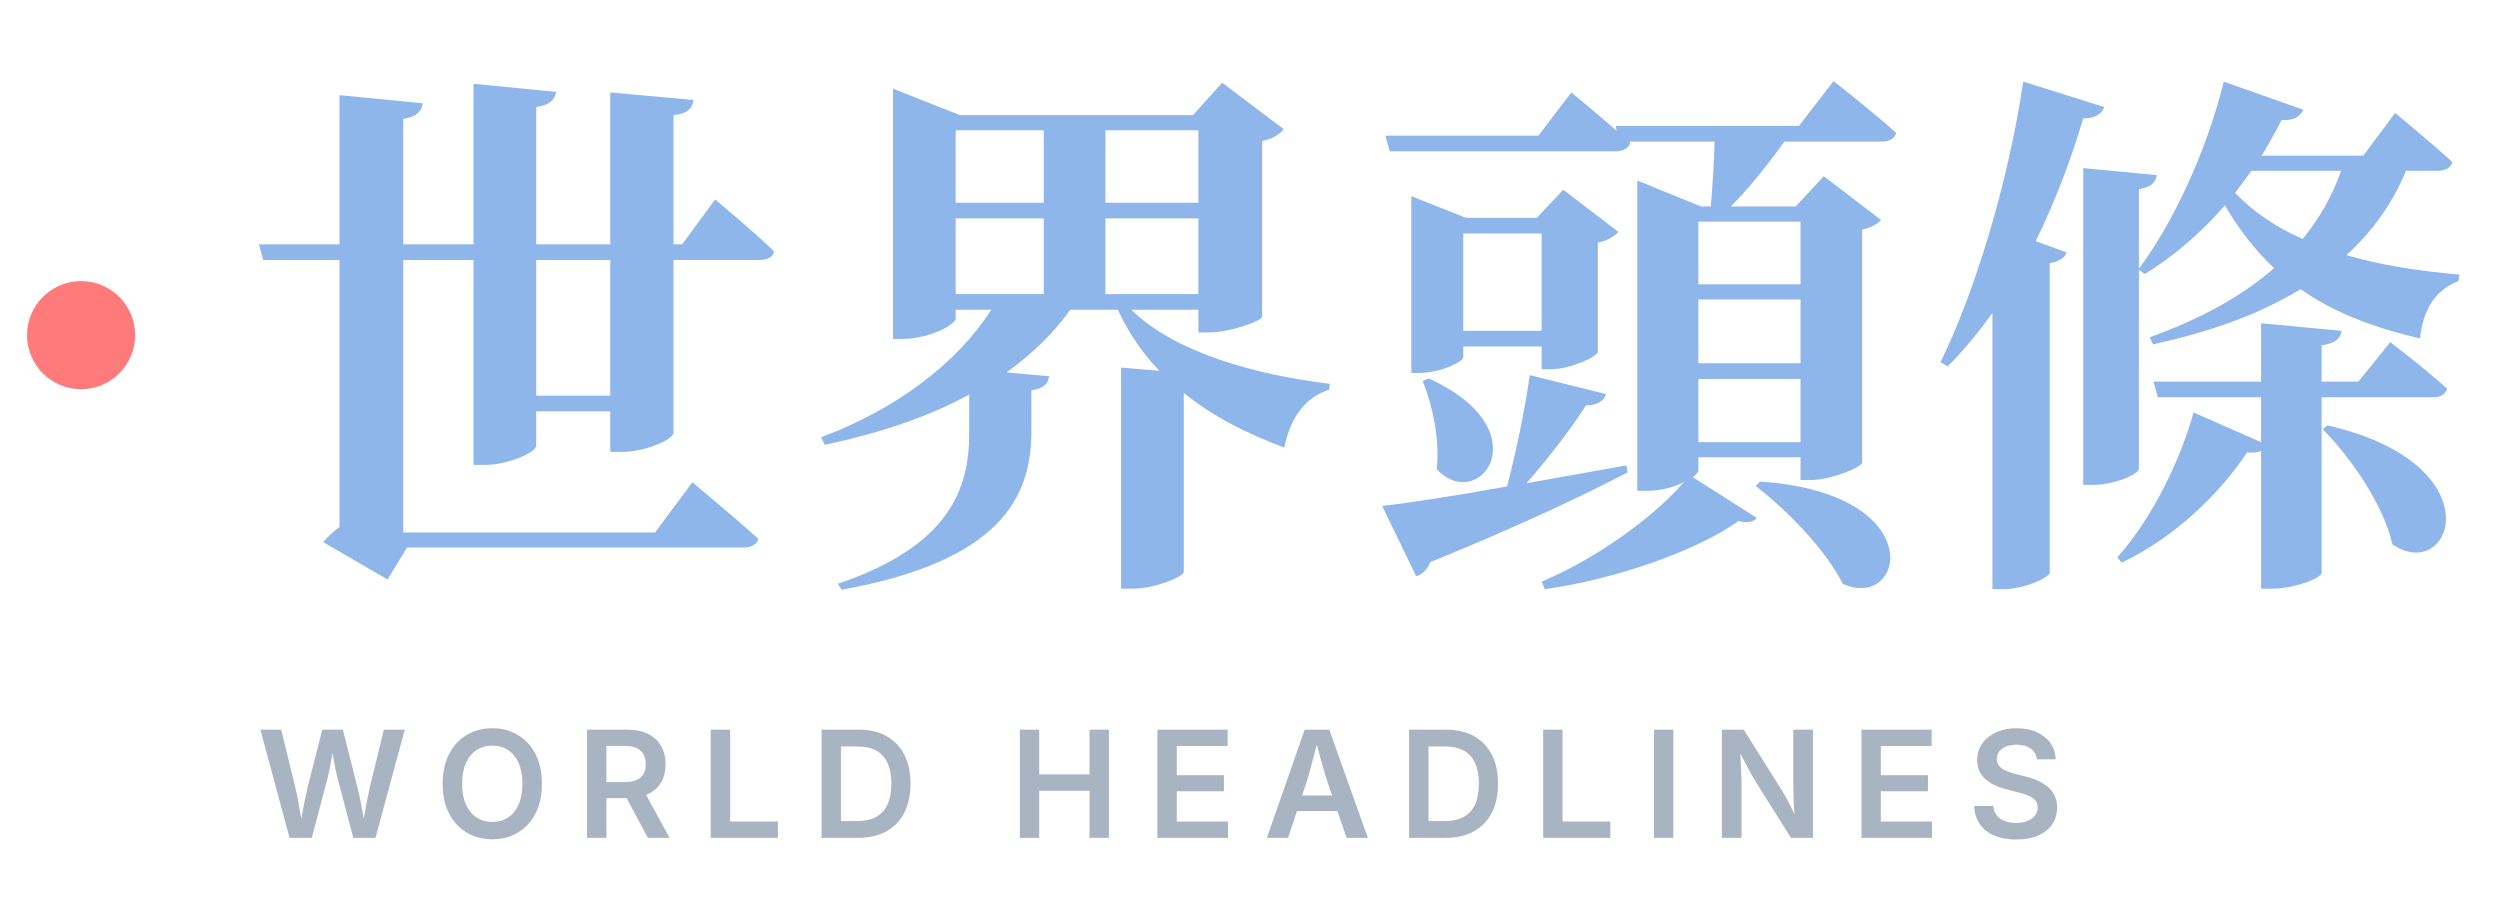
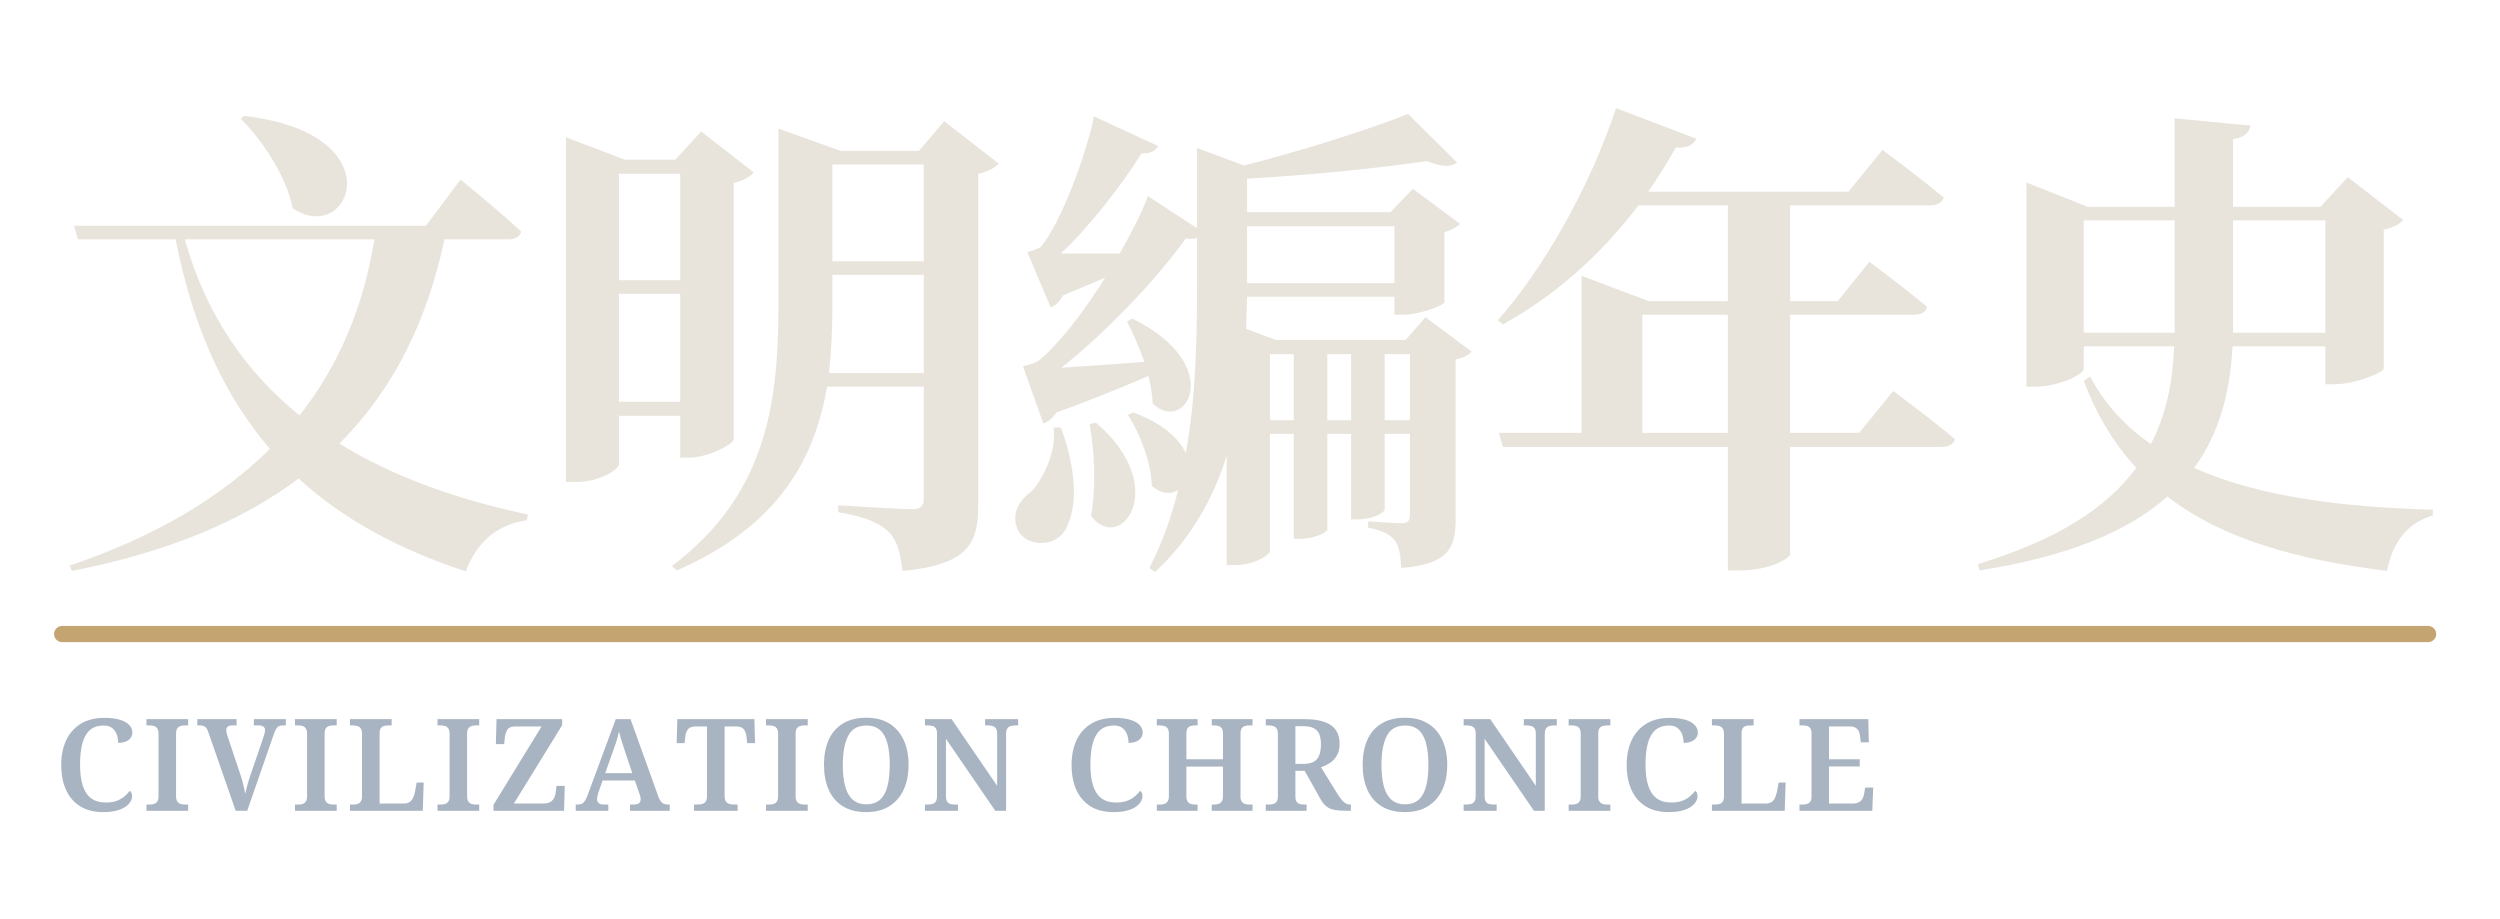
<svg xmlns="http://www.w3.org/2000/svg" viewBox="0 0 185 68" width="185" height="68" role="img" aria-label="文明編年史">
-   <rect x="2" y="20.8" width="8" height="8" rx="4" fill="#FF7A7A" />
-   <path fill="#8EB6EA" d="M51.32 7.4 45.16 6.84V18.08H39.68V7.92C40.76 7.76 41.04 7.36 41.16 6.8L35.04 6.2V18.08H29.84V8.8C30.84 8.64 31.2 8.24 31.28 7.64L25.12 7.04V18.08H19.16L19.48 19.24H25.12V39.0C24.68 39.32 24.2 39.76 23.92 40.12L28.68 42.88L30.12 40.52H54.96C55.56 40.52 56.0 40.32 56.12 39.88C54.28 38.2 51.24 35.72 51.24 35.68L48.48 39.4H29.84V19.24H35.04V34.4H35.88C37.68 34.4 39.68 33.44 39.68 33.0V30.44H45.16V33.44H46.0C47.84 33.44 49.84 32.48 49.84 32.04V19.24H56.2C56.76 19.24 57.2 19.04 57.28 18.6C55.68 17.04 52.92 14.76 52.92 14.76L50.48 18.08H49.84V8.52C50.96 8.4 51.24 7.96 51.32 7.4ZM39.68 29.28V19.24H45.16V29.28ZM77.24 16.16V21.76H70.72V16.16ZM77.24 15.0H70.72V9.64H77.24ZM81.8 16.16H88.68V21.76H81.8ZM81.8 15.0V9.64H88.68V15.0ZM82.96 27.2V43.56H83.88C85.44 43.56 87.6 42.68 87.6 42.32V29.08C89.72 30.8 92.24 32.08 95.04 33.12C95.48 30.88 96.64 29.36 98.36 28.84L98.4 28.4C93.04 27.76 86.96 26.12 83.72 22.92H88.68V24.6H89.48C91.0 24.6 93.36 23.76 93.4 23.44V10.44C94.2 10.28 94.76 9.88 95.0 9.56L90.44 6.12L88.28 8.52H71.04L66.08 6.56V25.08H66.8C68.72 25.08 70.72 24.04 70.72 23.56V22.92H73.36C70.8 26.88 66.4 30.24 60.76 32.36L61.04 32.92C65.12 32.04 68.72 30.84 71.72 29.2V32.08C71.72 36.16 70.28 40.4 62.0 43.2L62.28 43.64C74.08 41.52 76.24 36.76 76.32 32.16V28.88C77.28 28.76 77.56 28.36 77.64 27.84L74.48 27.56C76.36 26.2 77.96 24.68 79.2 22.92H82.72C83.52 24.64 84.56 26.16 85.8 27.44ZM105.72 28.0 105.28 28.2C106.0 29.96 106.56 32.52 106.32 34.72C109.44 38.08 114.16 31.84 105.72 28.0ZM130.24 35.64 129.92 35.96C132.2 37.72 135.12 40.68 136.36 43.2C140.96 45.28 142.92 36.48 130.24 35.64ZM121.16 15.28V36.32H121.88C122.88 36.32 123.92 36.04 124.6 35.68C122.32 38.36 117.92 41.44 114.08 43.04L114.32 43.6C119.48 42.88 125.6 40.76 128.64 38.56C129.32 38.72 129.76 38.64 130.0 38.32L125.28 35.32C125.52 35.12 125.68 34.92 125.68 34.8V33.84H133.24V35.52H134.0C135.52 35.52 137.76 34.56 137.8 34.24V17.0C138.48 16.84 138.96 16.56 139.2 16.28L134.96 13.04L132.88 15.28H128.08C129.4 13.96 130.84 12.16 132.04 10.48H139.2C139.8 10.48 140.2 10.28 140.32 9.84C138.6 8.28 135.68 6.0 135.68 6.0L133.12 9.32H119.56L119.64 9.68C118.08 8.32 116.28 6.84 116.28 6.84L113.84 10.04H102.52L102.84 11.2H119.52C120.08 11.2 120.52 11.0 120.64 10.56L120.56 10.48H126.88C126.84 12.04 126.72 13.92 126.6 15.28H125.88L121.16 13.36ZM104.44 16.12V27.6H105.0C106.6 27.6 108.28 26.76 108.28 26.44V25.64H114.08V27.32H114.8C116.2 27.32 118.2 26.4 118.24 26.04V17.96C119.0 17.8 119.52 17.44 119.76 17.16L115.68 14.04L113.72 16.12H108.48L104.44 14.52ZM108.28 24.48V17.28H114.08V24.48ZM102.28 37.44 104.8 42.64C105.24 42.52 105.64 42.12 105.84 41.6C112.72 38.8 117.36 36.56 120.44 34.96L120.36 34.44L112.96 35.76C114.64 33.84 116.32 31.64 117.36 30.0C118.24 30.0 118.72 29.64 118.84 29.16L113.2 27.76C112.88 30.12 112.2 33.44 111.52 36.0C107.52 36.72 104.12 37.24 102.28 37.44ZM125.68 22.16H133.24V26.88H125.68ZM125.68 21.04V16.4H133.24V21.04ZM125.68 28.04H133.24V32.72H125.68ZM172.24 31.48 171.88 31.76C174.0 33.92 176.36 37.32 177.04 40.28C181.44 43.28 184.76 34.36 172.24 31.48ZM173.24 12.64C172.6 14.48 171.64 16.16 170.4 17.68C168.36 16.8 166.72 15.64 165.4 14.28L166.6 12.64ZM170.44 8.12 164.56 6.04C163.24 11.36 160.76 16.56 158.28 19.88V14.0C159.24 13.84 159.52 13.48 159.6 12.96L154.16 12.44V35.88H154.92C156.48 35.88 158.28 35.08 158.28 34.68V19.96L158.72 20.28C160.84 18.96 162.84 17.28 164.64 15.2C165.68 16.96 166.84 18.48 168.28 19.84C165.92 21.92 162.84 23.6 159.08 24.96L159.32 25.48C163.56 24.56 167.24 23.24 170.24 21.4C172.52 23.0 175.4 24.2 179.08 25.04C179.32 22.88 180.2 21.48 181.92 20.8L182.0 20.32C178.84 20.04 176.08 19.6 173.64 18.88C175.56 17.12 177.04 15.08 178.04 12.64H180.36C180.92 12.64 181.36 12.44 181.48 12.0C179.88 10.52 177.24 8.36 177.24 8.36L174.88 11.52H167.36C167.88 10.68 168.36 9.8 168.84 8.88C169.72 8.96 170.24 8.6 170.44 8.12ZM176.88 25.32 174.52 28.24H171.8V25.56C172.84 25.4 173.2 25.04 173.28 24.48L167.32 23.92V28.24H159.36L159.68 29.4H167.32V32.72L162.32 30.52C161.44 33.8 159.32 38.32 156.68 41.24L157.0 41.64C161.04 39.72 164.36 36.4 166.28 33.48C166.76 33.52 167.08 33.48 167.32 33.36V43.56H168.12C169.84 43.56 171.8 42.76 171.8 42.4V29.4H180.0C180.6 29.4 180.96 29.2 181.08 28.76C179.52 27.32 176.88 25.32 176.88 25.32ZM152.92 18.68 150.64 17.84C152.0 15.08 153.2 12.0 154.16 8.76C155.08 8.76 155.56 8.4 155.72 7.92L149.72 6.04C148.6 13.56 146.16 21.56 143.6 26.8L144.12 27.12C145.32 25.92 146.4 24.6 147.44 23.16V43.6H148.2C149.84 43.6 151.64 42.72 151.68 42.4V19.48C152.44 19.32 152.8 19.08 152.92 18.68Z" />
-   <path fill="#A9B4C3" d="M21.427 62.0 19.268 53.997H20.809L21.85 58.257Q21.96 58.718 22.053 59.228Q22.146 59.738 22.235 60.254Q22.324 60.77 22.407 61.264H22.173Q22.265 60.77 22.357 60.254Q22.449 59.738 22.55 59.228Q22.652 58.718 22.765 58.257L23.849 53.997H25.373L26.449 58.257Q26.567 58.718 26.666 59.228Q26.766 59.738 26.861 60.254Q26.957 60.77 27.049 61.264H26.803Q26.891 60.77 26.979 60.254Q27.067 59.738 27.164 59.228Q27.262 58.718 27.366 58.257L28.406 53.997H29.954L27.788 62.0H26.144L24.978 57.581Q24.819 56.961 24.696 56.237Q24.574 55.512 24.436 54.699H24.779Q24.63 55.484 24.522 56.197Q24.414 56.909 24.239 57.581L23.074 62.0ZM36.432 62.107Q35.383 62.107 34.551 61.619Q33.719 61.131 33.238 60.212Q32.756 59.293 32.756 58.004Q32.756 56.708 33.238 55.788Q33.719 54.867 34.551 54.379Q35.383 53.89 36.432 53.89Q37.481 53.89 38.31 54.379Q39.14 54.867 39.62 55.788Q40.101 56.708 40.101 58.004Q40.101 59.295 39.62 60.214Q39.14 61.133 38.31 61.62Q37.481 62.107 36.432 62.107ZM36.432 60.822Q37.084 60.822 37.586 60.498Q38.088 60.174 38.374 59.544Q38.66 58.914 38.66 58.004Q38.66 57.085 38.374 56.454Q38.088 55.823 37.586 55.499Q37.084 55.175 36.432 55.175Q35.778 55.175 35.274 55.501Q34.771 55.826 34.484 56.457Q34.197 57.088 34.197 58.004Q34.197 58.914 34.484 59.542Q34.771 60.171 35.274 60.496Q35.778 60.822 36.432 60.822ZM43.44 62.0V53.997H46.434Q47.353 53.997 47.981 54.319Q48.608 54.64 48.93 55.217Q49.252 55.794 49.252 56.557Q49.252 57.323 48.927 57.887Q48.602 58.45 47.97 58.756Q47.337 59.062 46.411 59.062H44.276V57.874H46.221Q46.766 57.874 47.11 57.72Q47.455 57.567 47.62 57.273Q47.786 56.98 47.786 56.557Q47.786 56.127 47.62 55.825Q47.455 55.522 47.109 55.36Q46.763 55.198 46.214 55.198H44.874V62.0ZM47.941 62.0 45.999 58.371H47.566L49.548 62.0ZM52.596 62.0V53.997H54.03V60.792H57.566V62.0ZM63.504 62.0H61.477V60.757H63.431Q64.272 60.757 64.834 60.451Q65.397 60.144 65.679 59.528Q65.961 58.912 65.961 57.99Q65.961 57.073 65.679 56.462Q65.396 55.851 64.844 55.546Q64.291 55.24 63.47 55.24H61.438V53.997H63.557Q64.751 53.997 65.605 54.476Q66.459 54.955 66.919 55.85Q67.378 56.746 67.378 57.99Q67.378 59.24 66.918 60.138Q66.458 61.037 65.59 61.519Q64.723 62.0 63.504 62.0ZM62.229 53.997V62.0H60.795V53.997ZM75.467 62.0V53.997H76.901V57.305H80.625V53.997H82.06V62.0H80.625V58.513H76.901V62.0ZM85.648 62.0V53.997H90.846V55.205H87.083V57.363H90.57V58.555H87.083V60.792H90.869V62.0ZM93.75 62.0 96.544 53.997H98.367L101.22 62.0H99.647L98.226 57.844Q98.018 57.198 97.791 56.386Q97.564 55.573 97.289 54.533H97.591Q97.324 55.58 97.105 56.399Q96.886 57.219 96.693 57.844L95.318 62.0ZM95.377 60.017V58.862H99.592V60.017ZM106.98 62.0H104.954V60.757H106.908Q107.748 60.757 108.311 60.451Q108.873 60.144 109.155 59.528Q109.437 58.912 109.437 57.99Q109.437 57.073 109.155 56.462Q108.873 55.851 108.32 55.546Q107.767 55.24 106.946 55.24H104.914V53.997H107.034Q108.228 53.997 109.082 54.476Q109.936 54.955 110.395 55.85Q110.855 56.746 110.855 57.99Q110.855 59.24 110.395 60.138Q109.934 61.037 109.067 61.519Q108.199 62.0 106.98 62.0ZM105.706 53.997V62.0H104.272V53.997ZM114.194 62.0V53.997H115.628V60.792H119.164V62.0ZM123.828 53.997V62.0H122.394V53.997ZM127.417 62.0V53.997H129.037L131.807 58.404Q131.979 58.678 132.173 59.025Q132.367 59.371 132.575 59.799Q132.784 60.227 132.99 60.748H132.829Q132.788 60.296 132.76 59.82Q132.732 59.344 132.717 58.917Q132.702 58.49 132.702 58.195V53.997H134.159V62.0H132.532L130.035 58.033Q129.8 57.65 129.589 57.28Q129.378 56.909 129.136 56.442Q128.895 55.974 128.552 55.312H128.754Q128.787 55.897 128.815 56.421Q128.843 56.945 128.86 57.358Q128.878 57.771 128.878 58.026V62.0ZM137.748 62.0V53.997H142.946V55.205H139.182V57.363H142.669V58.555H139.182V60.792H142.969V62.0ZM149.198 62.124Q148.269 62.124 147.582 61.834Q146.896 61.544 146.511 60.991Q146.126 60.437 146.093 59.646H147.506Q147.541 60.066 147.768 60.345Q147.996 60.623 148.366 60.76Q148.736 60.898 149.186 60.898Q149.659 60.898 150.021 60.754Q150.383 60.609 150.588 60.348Q150.793 60.086 150.793 59.743Q150.793 59.43 150.612 59.226Q150.431 59.022 150.106 58.882Q149.781 58.741 149.346 58.633L148.437 58.396Q147.437 58.139 146.874 57.616Q146.311 57.094 146.311 56.246Q146.311 55.539 146.693 55.008Q147.076 54.477 147.737 54.183Q148.398 53.89 149.235 53.89Q150.09 53.89 150.733 54.185Q151.375 54.481 151.739 55Q152.102 55.52 152.118 56.191H150.728Q150.674 55.675 150.267 55.392Q149.861 55.109 149.214 55.109Q148.764 55.109 148.438 55.245Q148.111 55.382 147.937 55.619Q147.763 55.857 147.763 56.161Q147.763 56.497 147.969 56.712Q148.175 56.926 148.49 57.055Q148.805 57.184 149.126 57.264L149.874 57.456Q150.318 57.561 150.738 57.74Q151.158 57.92 151.495 58.191Q151.831 58.462 152.028 58.847Q152.225 59.232 152.225 59.754Q152.225 60.457 151.867 60.992Q151.508 61.527 150.831 61.826Q150.154 62.124 149.198 62.124Z" />
+   <path fill="#E8E4DC" d="M18.066 8.576 17.815 8.791C19.47 10.446 21.196 13.073 21.664 15.411C25.909 18.289 29.327 9.871 18.066 8.576ZM27.708 17.713C26.916 22.57 25.154 26.959 22.168 30.737C18.246 27.571 15.26 23.362 13.677 17.713ZM34.076 13.288 31.521 16.706H5.475L5.763 17.713H12.994C14.289 24.333 16.663 29.37 19.973 33.219C16.412 36.745 11.555 39.695 5.151 41.853L5.331 42.249C12.454 40.846 17.923 38.543 22.096 35.413C25.477 38.507 29.651 40.702 34.471 42.285C35.263 40.126 36.81 38.795 38.968 38.507L39.076 38.076C33.968 36.996 29.183 35.341 25.118 32.823C29.183 28.758 31.629 23.649 32.888 17.713H37.565C38.105 17.713 38.465 17.534 38.573 17.138C36.918 15.591 34.076 13.288 34.076 13.288Z M68.36 12.173V19.332H61.597V12.173ZM57.604 11.166V22.678C57.604 30.197 56.56 36.709 49.725 41.889L50.085 42.213C57.676 38.903 60.302 33.902 61.201 28.614H68.36V36.852C68.36 37.428 68.18 37.68 67.497 37.68C66.562 37.68 62.029 37.392 62.029 37.392V37.896C64.079 38.255 65.051 38.687 65.734 39.335C66.382 39.946 66.634 40.918 66.777 42.249C71.778 41.781 72.39 40.126 72.39 37.32V12.857C73.145 12.713 73.649 12.389 73.901 12.101L69.871 8.971L68.001 11.166H62.209L57.604 9.511ZM68.36 20.34V27.607H61.345C61.525 25.952 61.597 24.297 61.597 22.642V20.34ZM45.804 12.857H50.337V20.735H45.804ZM41.882 11.813V35.665H42.566C44.545 35.665 45.804 34.658 45.804 34.37V30.773H50.337V33.866H50.984C52.423 33.866 54.258 32.859 54.294 32.535V13.54C55.013 13.36 55.553 13.073 55.769 12.749L51.884 9.727L49.977 11.813H46.235L41.882 10.159ZM45.804 21.743H50.337V29.729H45.804Z M78.505 31.636H77.966C78.218 33.399 77.138 35.521 76.347 36.349C75.34 37.068 74.8 38.112 75.34 39.263C75.987 40.45 77.858 40.45 78.649 39.479C79.657 38.112 79.873 35.341 78.505 31.636ZM81.096 31.276 80.628 31.384C80.988 33.291 81.132 35.953 80.736 38.184C82.93 41.062 86.672 36.025 81.096 31.276ZM83.794 23.577 83.398 23.793C83.83 24.621 84.298 25.7 84.693 26.779C82.391 26.959 80.196 27.103 78.541 27.211C81.923 24.549 85.737 20.484 87.751 17.641C88.075 17.713 88.363 17.677 88.579 17.605V20.951C88.579 24.945 88.507 29.334 87.751 33.543C87.284 32.499 86.096 31.348 83.866 30.521L83.47 30.701C84.334 32.068 85.197 34.19 85.233 35.953C85.916 36.565 86.636 36.601 87.176 36.277C86.672 38.291 85.988 40.234 85.053 42.033L85.485 42.321C88.147 39.838 89.802 36.852 90.773 33.723V41.817H91.349C92.932 41.817 93.939 41.026 93.975 40.81V32.104H95.738V39.874H96.17C97.393 39.874 98.22 39.335 98.22 39.191V32.104H99.983V38.435H100.415C101.674 38.435 102.465 37.896 102.465 37.716V32.104H104.336V38.076C104.336 38.471 104.228 38.723 103.76 38.723C103.221 38.723 101.242 38.579 101.242 38.579V39.047C102.393 39.263 102.861 39.587 103.221 39.982C103.545 40.45 103.652 41.134 103.688 42.033C107.214 41.745 107.718 40.558 107.718 38.363V26.599C108.293 26.491 108.725 26.24 108.905 26.024L105.487 23.47L104.012 25.16H94.407L92.212 24.333L92.284 21.959H103.185V23.29H103.832C105.02 23.29 106.854 22.606 106.89 22.354V17.174C107.43 17.03 107.862 16.778 108.041 16.562L104.552 13.972L102.897 15.699H92.284V13.216C96.997 12.965 102.141 12.425 105.595 11.921C106.602 12.353 107.394 12.389 107.826 12.029L104.192 8.432C101.422 9.547 96.457 11.13 92.068 12.245L88.579 10.95V16.886L84.945 14.512C84.513 15.699 83.758 17.174 82.859 18.757H78.505C80.664 16.742 83.038 13.648 84.477 11.346C85.161 11.382 85.557 11.13 85.701 10.806L80.952 8.612C80.412 11.346 78.541 16.454 77.03 18.253C76.779 18.469 76.023 18.649 76.023 18.649L77.75 22.75C78.11 22.606 78.398 22.318 78.685 21.851L81.779 20.555C80.232 23.038 78.398 25.412 76.887 26.671C76.563 26.923 75.699 27.103 75.699 27.103L77.21 31.348C77.57 31.204 77.894 30.952 78.182 30.521C80.808 29.585 83.218 28.578 84.981 27.823C85.161 28.542 85.269 29.226 85.305 29.873C87.787 32.212 90.773 26.995 83.794 23.577ZM93.975 31.096V26.204H95.738V31.096ZM92.284 20.951V16.742H103.185V20.951ZM104.336 31.096H102.465V26.204H104.336ZM99.983 31.096H98.22V26.204H99.983Z M119.59 8C117.575 14.08 114.049 20.088 110.848 23.685L111.207 24.009C114.913 21.959 118.33 19.045 121.245 15.195H127.864V22.282H122.0L117.035 20.412V32.032H110.92L111.207 33.075H127.864V42.213H128.691C131.066 42.213 132.433 41.277 132.469 41.026V33.075H143.621C144.161 33.075 144.557 32.895 144.665 32.499C142.938 31.024 140.096 28.938 140.096 28.938L137.577 32.032H132.469V23.29H141.607C142.146 23.29 142.506 23.11 142.614 22.714C140.995 21.347 138.333 19.368 138.333 19.368L135.995 22.282H132.469V15.195H142.83C143.334 15.195 143.729 15.015 143.837 14.62C142.038 13.109 139.304 11.094 139.304 11.094L136.786 14.188H121.964C122.684 13.145 123.367 12.065 124.015 10.914C124.878 10.986 125.346 10.698 125.526 10.266ZM127.864 32.032H121.532V23.29H127.864Z M160.926 8.755V15.303H154.486L149.953 13.504V28.614H150.601C152.327 28.614 154.198 27.715 154.198 27.283V25.628H160.89C160.782 28.326 160.278 30.737 159.163 32.859C157.292 31.564 155.745 29.909 154.666 27.859L154.198 28.182C155.17 30.773 156.465 32.859 158.084 34.622C155.853 37.644 152.148 39.982 146.355 41.745L146.499 42.213C153.047 41.17 157.472 39.335 160.386 36.745C164.487 39.91 169.991 41.421 176.647 42.249C177.043 40.126 178.158 38.687 180.029 38.148V37.716C173.409 37.536 167.149 36.78 162.365 34.622C164.199 32.14 165.027 29.118 165.207 25.628H172.078V28.434H172.798C174.273 28.434 176.359 27.571 176.395 27.283V16.994C177.115 16.85 177.618 16.562 177.834 16.274L173.733 13.109L171.718 15.303H165.243V10.302C166.142 10.159 166.43 9.799 166.538 9.295ZM172.078 16.31V24.621H165.243V24.549V16.31ZM154.198 24.621V16.31H160.926V24.549V24.621Z" />
+   <rect x="4.00" y="46.32" width="176.28" height="1.2" rx="0.6" fill="#c4a572" />
+   <path fill="#A9B4C3" d="M7.624 60.095Q6.609 60.095 5.918 59.658Q5.228 59.221 4.88 58.437Q4.531 57.654 4.531 56.599Q4.531 55.573 4.893 54.789Q5.256 54.005 5.967 53.564Q6.679 53.122 7.724 53.122Q8.422 53.122 8.882 53.265Q9.342 53.408 9.569 53.655Q9.797 53.903 9.797 54.21Q9.797 54.545 9.517 54.759Q9.237 54.974 8.745 54.974Q8.745 54.669 8.646 54.375Q8.546 54.081 8.313 53.886Q8.079 53.69 7.675 53.69Q7.034 53.69 6.648 54.03Q6.263 54.37 6.093 55.02Q5.924 55.67 5.924 56.599Q5.924 57.486 6.117 58.112Q6.309 58.739 6.73 59.063Q7.152 59.386 7.832 59.386Q8.315 59.386 8.649 59.257Q8.984 59.127 9.216 58.927Q9.448 58.726 9.61 58.517Q9.682 58.571 9.729 58.677Q9.776 58.782 9.776 58.911Q9.776 59.105 9.661 59.311Q9.546 59.517 9.296 59.694Q9.046 59.872 8.634 59.983Q8.221 60.095 7.624 60.095Z M10.839 60.0V59.536H11.099Q11.27 59.536 11.413 59.487Q11.556 59.438 11.644 59.307Q11.731 59.177 11.731 58.938V54.3Q11.731 54.044 11.644 53.912Q11.556 53.779 11.413 53.73Q11.27 53.681 11.099 53.681H10.839V53.217H13.925V53.681H13.658Q13.483 53.681 13.338 53.732Q13.194 53.783 13.111 53.913Q13.029 54.044 13.029 54.303V58.931Q13.029 59.167 13.115 59.301Q13.201 59.434 13.345 59.485Q13.49 59.536 13.658 59.536H13.925V60.0Z M15.407 54.154Q15.344 53.964 15.257 53.862Q15.169 53.76 15.054 53.72Q14.939 53.681 14.784 53.681H14.602V53.217H17.509V53.681H17.205Q16.978 53.681 16.859 53.77Q16.741 53.858 16.741 54.048Q16.741 54.102 16.754 54.171Q16.766 54.24 16.789 54.308Q16.811 54.375 16.83 54.454L17.821 57.422Q17.892 57.622 17.951 57.859Q18.009 58.095 18.064 58.321Q18.119 58.547 18.152 58.741Q18.19 58.554 18.241 58.339Q18.293 58.125 18.36 57.895Q18.427 57.665 18.507 57.439L19.501 54.531Q19.536 54.435 19.56 54.345Q19.585 54.255 19.599 54.178Q19.614 54.102 19.614 54.047Q19.614 53.862 19.493 53.771Q19.372 53.681 19.12 53.681H18.785V53.217H21.151V53.681H20.916Q20.749 53.681 20.636 53.735Q20.523 53.788 20.433 53.94Q20.343 54.091 20.242 54.391L18.293 60.0H17.442Z M21.83 60.0V59.536H22.091Q22.261 59.536 22.405 59.487Q22.548 59.438 22.635 59.307Q22.723 59.177 22.723 58.938V54.3Q22.723 54.044 22.635 53.912Q22.548 53.779 22.405 53.73Q22.261 53.681 22.091 53.681H21.83V53.217H24.916V53.681H24.649Q24.474 53.681 24.33 53.732Q24.185 53.783 24.103 53.913Q24.021 54.044 24.021 54.303V58.931Q24.021 59.167 24.106 59.301Q24.192 59.434 24.337 59.485Q24.481 59.536 24.649 59.536H24.916V60.0Z M25.896 60.0V59.536H26.157Q26.327 59.536 26.471 59.487Q26.614 59.438 26.701 59.306Q26.789 59.174 26.789 58.934V54.293Q26.789 54.04 26.699 53.91Q26.61 53.779 26.462 53.73Q26.314 53.681 26.129 53.681H25.896V53.217H28.982V53.681H28.736Q28.54 53.681 28.397 53.727Q28.254 53.773 28.172 53.899Q28.09 54.025 28.09 54.262V59.46H29.897Q30.141 59.46 30.303 59.352Q30.465 59.245 30.559 59.052Q30.653 58.859 30.702 58.622L30.834 57.91H31.352L31.286 60.0Z M32.375 60.0V59.536H32.636Q32.806 59.536 32.95 59.487Q33.093 59.438 33.18 59.307Q33.268 59.177 33.268 58.938V54.3Q33.268 54.044 33.18 53.912Q33.093 53.779 32.95 53.73Q32.806 53.681 32.636 53.681H32.375V53.217H35.461V53.681H35.194Q35.019 53.681 34.875 53.732Q34.73 53.783 34.648 53.913Q34.566 54.044 34.566 54.303V58.931Q34.566 59.167 34.651 59.301Q34.737 59.434 34.882 59.485Q35.026 59.536 35.194 59.536H35.461V60.0Z M36.515 60.0V59.562L40.077 53.757H38.135Q37.7 53.757 37.547 53.993Q37.394 54.229 37.356 54.591L37.309 55.064H36.695L36.743 53.217H41.601V53.665L38.029 59.46H40.211Q40.561 59.46 40.75 59.332Q40.939 59.204 41.025 59.003Q41.111 58.801 41.13 58.575L41.177 58.153H41.791L41.743 60.0Z M42.603 60.0V59.536H42.743Q42.923 59.536 43.047 59.481Q43.171 59.425 43.276 59.271Q43.382 59.116 43.489 58.826L45.567 53.217H46.66L48.732 58.985Q48.811 59.191 48.907 59.312Q49.003 59.433 49.135 59.485Q49.267 59.536 49.444 59.536H49.561V60.0H46.623V59.536H46.9Q47.137 59.536 47.273 59.446Q47.409 59.355 47.409 59.138Q47.409 59.067 47.396 59.002Q47.383 58.936 47.365 58.869Q47.347 58.802 47.322 58.746L46.973 57.753H44.594L44.285 58.638Q44.259 58.714 44.235 58.804Q44.211 58.893 44.197 58.976Q44.182 59.058 44.182 59.129Q44.182 59.332 44.31 59.434Q44.437 59.536 44.71 59.536H45.017V60.0ZM44.785 57.213H46.788L46.216 55.496Q46.139 55.252 46.062 55.025Q45.985 54.797 45.923 54.575Q45.86 54.353 45.81 54.132Q45.762 54.35 45.702 54.557Q45.642 54.764 45.575 54.978Q45.507 55.191 45.414 55.438Z M51.357 60.0V59.536H51.606Q51.805 59.536 51.965 59.493Q52.125 59.451 52.221 59.315Q52.317 59.18 52.317 58.91V53.757H51.5Q51.08 53.757 50.918 53.957Q50.756 54.157 50.718 54.471L50.657 54.992H50.074L50.121 53.217H55.826L55.873 54.992H55.29L55.232 54.471Q55.194 54.157 55.033 53.957Q54.871 53.757 54.444 53.757H53.622V58.893Q53.622 59.17 53.716 59.308Q53.81 59.447 53.974 59.491Q54.137 59.536 54.332 59.536H54.581V60.0Z M56.686 60.0V59.536H56.946Q57.117 59.536 57.26 59.487Q57.403 59.438 57.491 59.307Q57.578 59.177 57.578 58.938V54.3Q57.578 54.044 57.491 53.912Q57.403 53.779 57.26 53.73Q57.117 53.681 56.946 53.681H56.686V53.217H59.772V53.681H59.505Q59.33 53.681 59.185 53.732Q59.041 53.783 58.958 53.913Q58.876 54.044 58.876 54.303V58.931Q58.876 59.167 58.962 59.301Q59.048 59.434 59.192 59.485Q59.337 59.536 59.505 59.536H59.772V60.0Z M64.11 60.095Q63.055 60.095 62.36 59.658Q61.664 59.221 61.319 58.432Q60.974 57.644 60.974 56.59Q60.974 55.535 61.319 54.756Q61.664 53.977 62.365 53.545Q63.066 53.112 64.12 53.112Q65.124 53.112 65.816 53.545Q66.509 53.977 66.871 54.761Q67.234 55.544 67.234 56.599Q67.234 57.654 66.871 58.437Q66.509 59.221 65.812 59.658Q65.116 60.095 64.11 60.095ZM64.11 59.517Q64.75 59.517 65.129 59.169Q65.508 58.82 65.674 58.17Q65.84 57.519 65.84 56.599Q65.84 55.679 65.674 55.028Q65.508 54.376 65.129 54.033Q64.75 53.69 64.12 53.69Q63.162 53.69 62.765 54.452Q62.367 55.214 62.367 56.599Q62.367 57.519 62.538 58.17Q62.709 58.82 63.094 59.169Q63.478 59.517 64.11 59.517Z M68.447 60.0V59.536H68.639Q68.84 59.536 68.999 59.492Q69.157 59.448 69.248 59.309Q69.339 59.17 69.339 58.893V54.286Q69.339 54.018 69.245 53.891Q69.151 53.763 69 53.722Q68.848 53.681 68.67 53.681H68.447V53.217H70.418L73.788 58.149V54.286Q73.788 54.032 73.696 53.903Q73.604 53.773 73.455 53.727Q73.307 53.681 73.125 53.681H72.899V53.217H75.342V53.681H75.116Q74.931 53.681 74.778 53.732Q74.625 53.783 74.537 53.918Q74.45 54.054 74.45 54.324V60.0H73.652L70.001 54.675V58.893Q70.001 59.17 70.083 59.309Q70.165 59.448 70.318 59.492Q70.472 59.536 70.663 59.536H70.889V60.0Z M82.389 60.095Q81.374 60.095 80.683 59.658Q79.993 59.221 79.645 58.437Q79.296 57.654 79.296 56.599Q79.296 55.573 79.658 54.789Q80.021 54.005 80.732 53.564Q81.444 53.122 82.489 53.122Q83.187 53.122 83.647 53.265Q84.107 53.408 84.334 53.655Q84.562 53.903 84.562 54.21Q84.562 54.545 84.282 54.759Q84.002 54.974 83.51 54.974Q83.51 54.669 83.411 54.375Q83.311 54.081 83.078 53.886Q82.844 53.69 82.44 53.69Q81.799 53.69 81.413 54.03Q81.028 54.37 80.858 55.02Q80.689 55.67 80.689 56.599Q80.689 57.486 80.882 58.112Q81.074 58.739 81.495 59.063Q81.917 59.386 82.597 59.386Q83.08 59.386 83.414 59.257Q83.749 59.127 83.981 58.927Q84.213 58.726 84.375 58.517Q84.447 58.571 84.494 58.677Q84.541 58.782 84.541 58.911Q84.541 59.105 84.426 59.311Q84.311 59.517 84.061 59.694Q83.811 59.872 83.399 59.983Q82.986 60.095 82.389 60.095Z M85.604 60.0V59.536H85.864Q86.045 59.536 86.187 59.482Q86.328 59.427 86.412 59.294Q86.496 59.16 86.496 58.927V54.276Q86.496 54.032 86.404 53.903Q86.312 53.773 86.163 53.727Q86.015 53.681 85.833 53.681H85.604V53.217H88.621V53.681H88.416Q88.241 53.681 88.098 53.73Q87.955 53.779 87.875 53.907Q87.794 54.034 87.794 54.283V56.188H90.499V54.293Q90.499 54.04 90.416 53.91Q90.334 53.779 90.191 53.73Q90.048 53.681 89.856 53.681H89.671V53.217H92.689V53.681H92.429Q92.254 53.681 92.108 53.73Q91.961 53.779 91.879 53.91Q91.797 54.04 91.797 54.293V58.951Q91.797 59.178 91.884 59.308Q91.971 59.437 92.114 59.486Q92.257 59.536 92.429 59.536H92.689V60.0H89.671V59.536H89.86Q90.048 59.536 90.191 59.482Q90.334 59.427 90.416 59.289Q90.499 59.15 90.499 58.907V56.728H87.794V58.927Q87.794 59.16 87.875 59.294Q87.955 59.427 88.098 59.482Q88.241 59.536 88.416 59.536H88.621V60.0Z M93.669 60.0V59.536H93.878Q94.057 59.536 94.21 59.497Q94.364 59.457 94.463 59.328Q94.562 59.199 94.562 58.941V54.286Q94.562 54.018 94.459 53.891Q94.357 53.763 94.202 53.722Q94.046 53.681 93.878 53.681H93.669V53.217H96.539Q97.451 53.217 98.024 53.428Q98.596 53.639 98.864 54.043Q99.131 54.447 99.131 55.037Q99.131 55.554 98.931 55.902Q98.731 56.251 98.417 56.456Q98.104 56.662 97.752 56.773L98.975 58.752Q99.225 59.153 99.438 59.344Q99.651 59.536 99.925 59.536H99.967V60.0H99.721Q99.146 60.0 98.778 59.937Q98.411 59.873 98.171 59.688Q97.93 59.503 97.725 59.145L96.546 57.038H95.86V58.941Q95.86 59.199 95.95 59.328Q96.041 59.457 96.192 59.497Q96.344 59.536 96.526 59.536H96.687V60.0ZM96.439 56.527Q97.176 56.527 97.464 56.168Q97.752 55.81 97.752 55.096Q97.752 54.604 97.617 54.305Q97.481 54.007 97.187 53.872Q96.893 53.738 96.42 53.738H95.86V56.527Z M103.972 60.095Q102.917 60.095 102.222 59.658Q101.526 59.221 101.181 58.432Q100.836 57.644 100.836 56.59Q100.836 55.535 101.181 54.756Q101.526 53.977 102.227 53.545Q102.928 53.112 103.982 53.112Q104.986 53.112 105.678 53.545Q106.371 53.977 106.733 54.761Q107.096 55.544 107.096 56.599Q107.096 57.654 106.733 58.437Q106.371 59.221 105.674 59.658Q104.978 60.095 103.972 60.095ZM103.972 59.517Q104.612 59.517 104.991 59.169Q105.37 58.82 105.536 58.17Q105.702 57.519 105.702 56.599Q105.702 55.679 105.536 55.028Q105.37 54.376 104.991 54.033Q104.612 53.69 103.982 53.69Q103.024 53.69 102.627 54.452Q102.229 55.214 102.229 56.599Q102.229 57.519 102.4 58.17Q102.571 58.82 102.956 59.169Q103.34 59.517 103.972 59.517Z M108.309 60.0V59.536H108.501Q108.702 59.536 108.861 59.492Q109.019 59.448 109.11 59.309Q109.201 59.17 109.201 58.893V54.286Q109.201 54.018 109.107 53.891Q109.013 53.763 108.862 53.722Q108.71 53.681 108.532 53.681H108.309V53.217H110.28L113.65 58.149V54.286Q113.65 54.032 113.558 53.903Q113.466 53.773 113.317 53.727Q113.169 53.681 112.987 53.681H112.761V53.217H115.204V53.681H114.978Q114.793 53.681 114.64 53.732Q114.487 53.783 114.399 53.918Q114.312 54.054 114.312 54.324V60.0H113.514L109.863 54.675V58.893Q109.863 59.17 109.945 59.309Q110.027 59.448 110.18 59.492Q110.334 59.536 110.525 59.536H110.751V60.0Z M116.08 60.0V59.536H116.34Q116.511 59.536 116.654 59.487Q116.797 59.438 116.885 59.307Q116.972 59.177 116.972 58.938V54.3Q116.972 54.044 116.885 53.912Q116.797 53.779 116.654 53.73Q116.511 53.681 116.34 53.681H116.08V53.217H119.166V53.681H118.899Q118.724 53.681 118.579 53.732Q118.435 53.783 118.352 53.913Q118.27 54.044 118.27 54.303V58.931Q118.27 59.167 118.356 59.301Q118.442 59.434 118.586 59.485Q118.731 59.536 118.899 59.536H119.166V60.0Z M123.467 60.095Q122.452 60.095 121.761 59.658Q121.071 59.221 120.723 58.437Q120.374 57.654 120.374 56.599Q120.374 55.573 120.736 54.789Q121.099 54.005 121.81 53.564Q122.522 53.122 123.567 53.122Q124.265 53.122 124.725 53.265Q125.185 53.408 125.412 53.655Q125.64 53.903 125.64 54.21Q125.64 54.545 125.36 54.759Q125.08 54.974 124.588 54.974Q124.588 54.669 124.489 54.375Q124.389 54.081 124.156 53.886Q123.922 53.69 123.518 53.69Q122.877 53.69 122.491 54.03Q122.106 54.37 121.936 55.02Q121.767 55.67 121.767 56.599Q121.767 57.486 121.96 58.112Q122.152 58.739 122.573 59.063Q122.995 59.386 123.675 59.386Q124.158 59.386 124.492 59.257Q124.827 59.127 125.059 58.927Q125.291 58.726 125.453 58.517Q125.525 58.571 125.572 58.677Q125.619 58.782 125.619 58.911Q125.619 59.105 125.504 59.311Q125.389 59.517 125.139 59.694Q124.889 59.872 124.477 59.983Q124.064 60.095 123.467 60.095Z M126.682 60.0V59.536H126.942Q127.113 59.536 127.256 59.487Q127.399 59.438 127.487 59.306Q127.574 59.174 127.574 58.934V54.293Q127.574 54.04 127.485 53.91Q127.396 53.779 127.247 53.73Q127.099 53.681 126.915 53.681H126.682V53.217H129.768V53.681H129.521Q129.326 53.681 129.183 53.727Q129.039 53.773 128.957 53.899Q128.876 54.025 128.876 54.262V59.46H130.682Q130.926 59.46 131.088 59.352Q131.25 59.245 131.344 59.052Q131.438 58.859 131.487 58.622L131.62 57.91H132.138L132.071 60.0Z M133.161 60.0V59.536H133.414Q133.596 59.536 133.739 59.486Q133.882 59.437 133.968 59.311Q134.053 59.185 134.053 58.961V54.303Q134.053 54.027 133.966 53.896Q133.878 53.766 133.732 53.723Q133.585 53.681 133.407 53.681H133.161V53.217H138.253L138.294 54.934H137.694L137.646 54.502Q137.627 54.276 137.546 54.11Q137.464 53.945 137.305 53.851Q137.147 53.757 136.882 53.757H135.348V56.188H137.62V56.719H135.348V59.46H137.133Q137.403 59.46 137.57 59.359Q137.736 59.259 137.829 59.091Q137.922 58.924 137.95 58.715L138.02 58.283H138.617L138.55 60.0Z" />
</svg>
